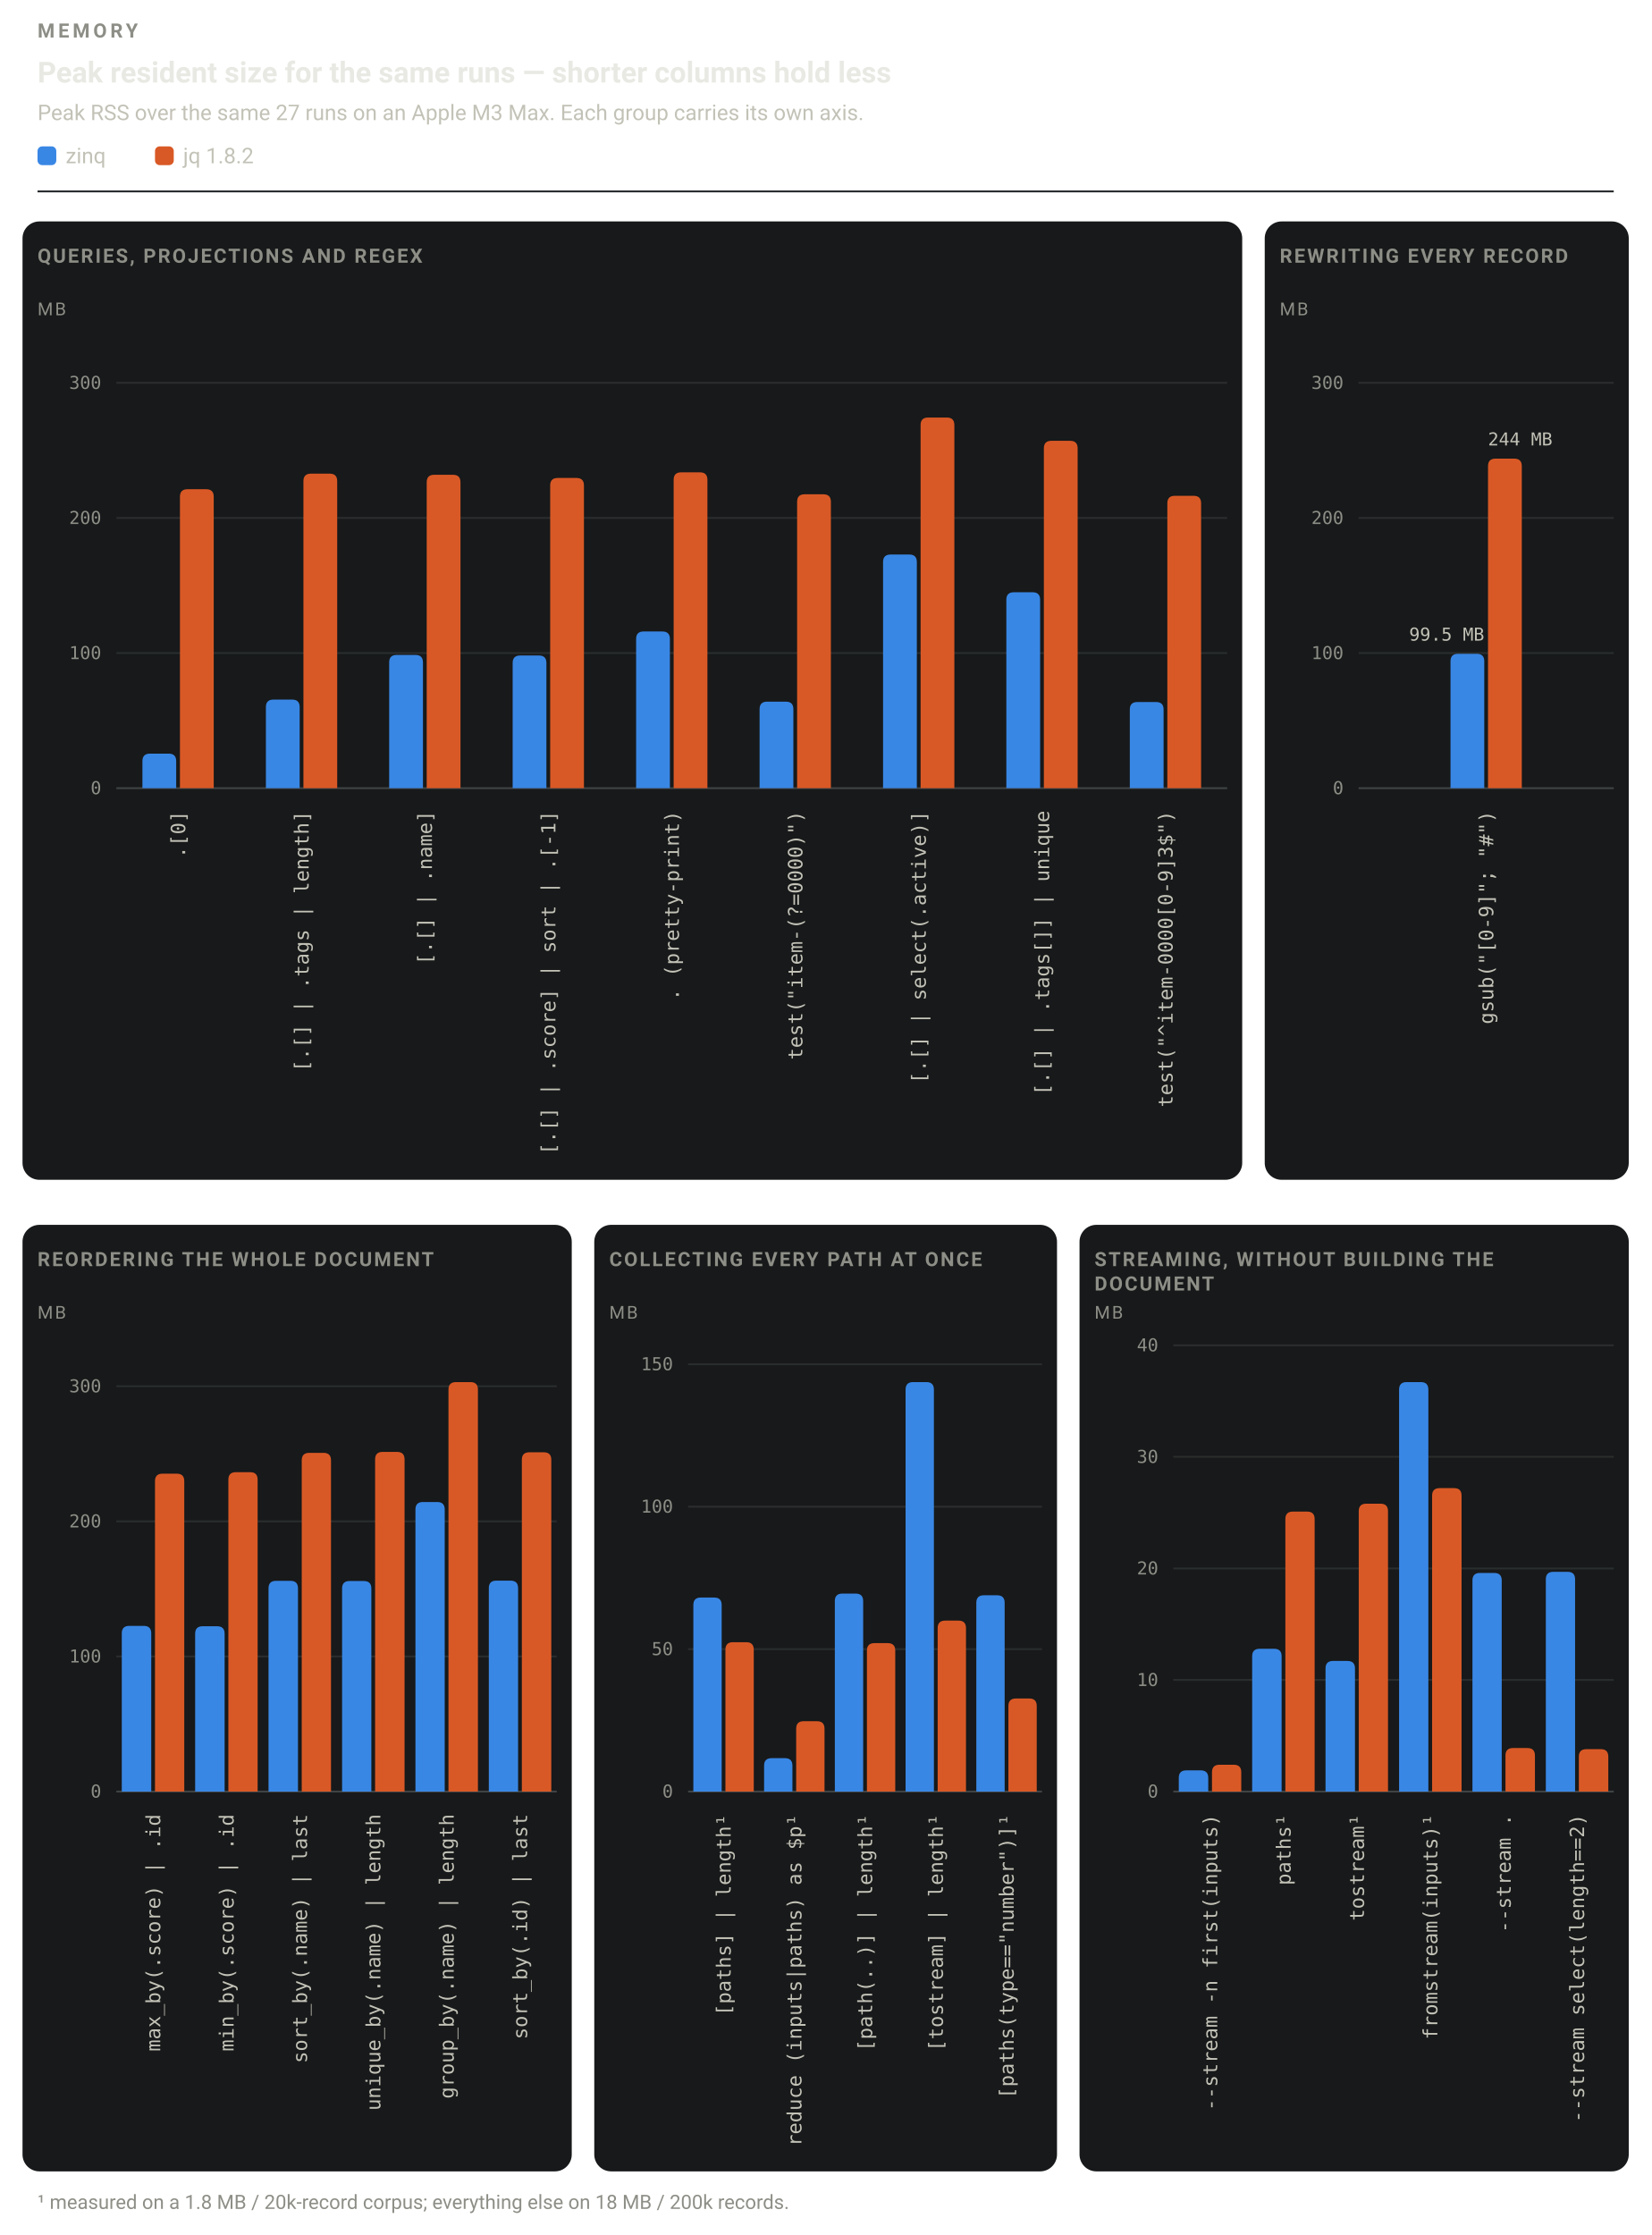
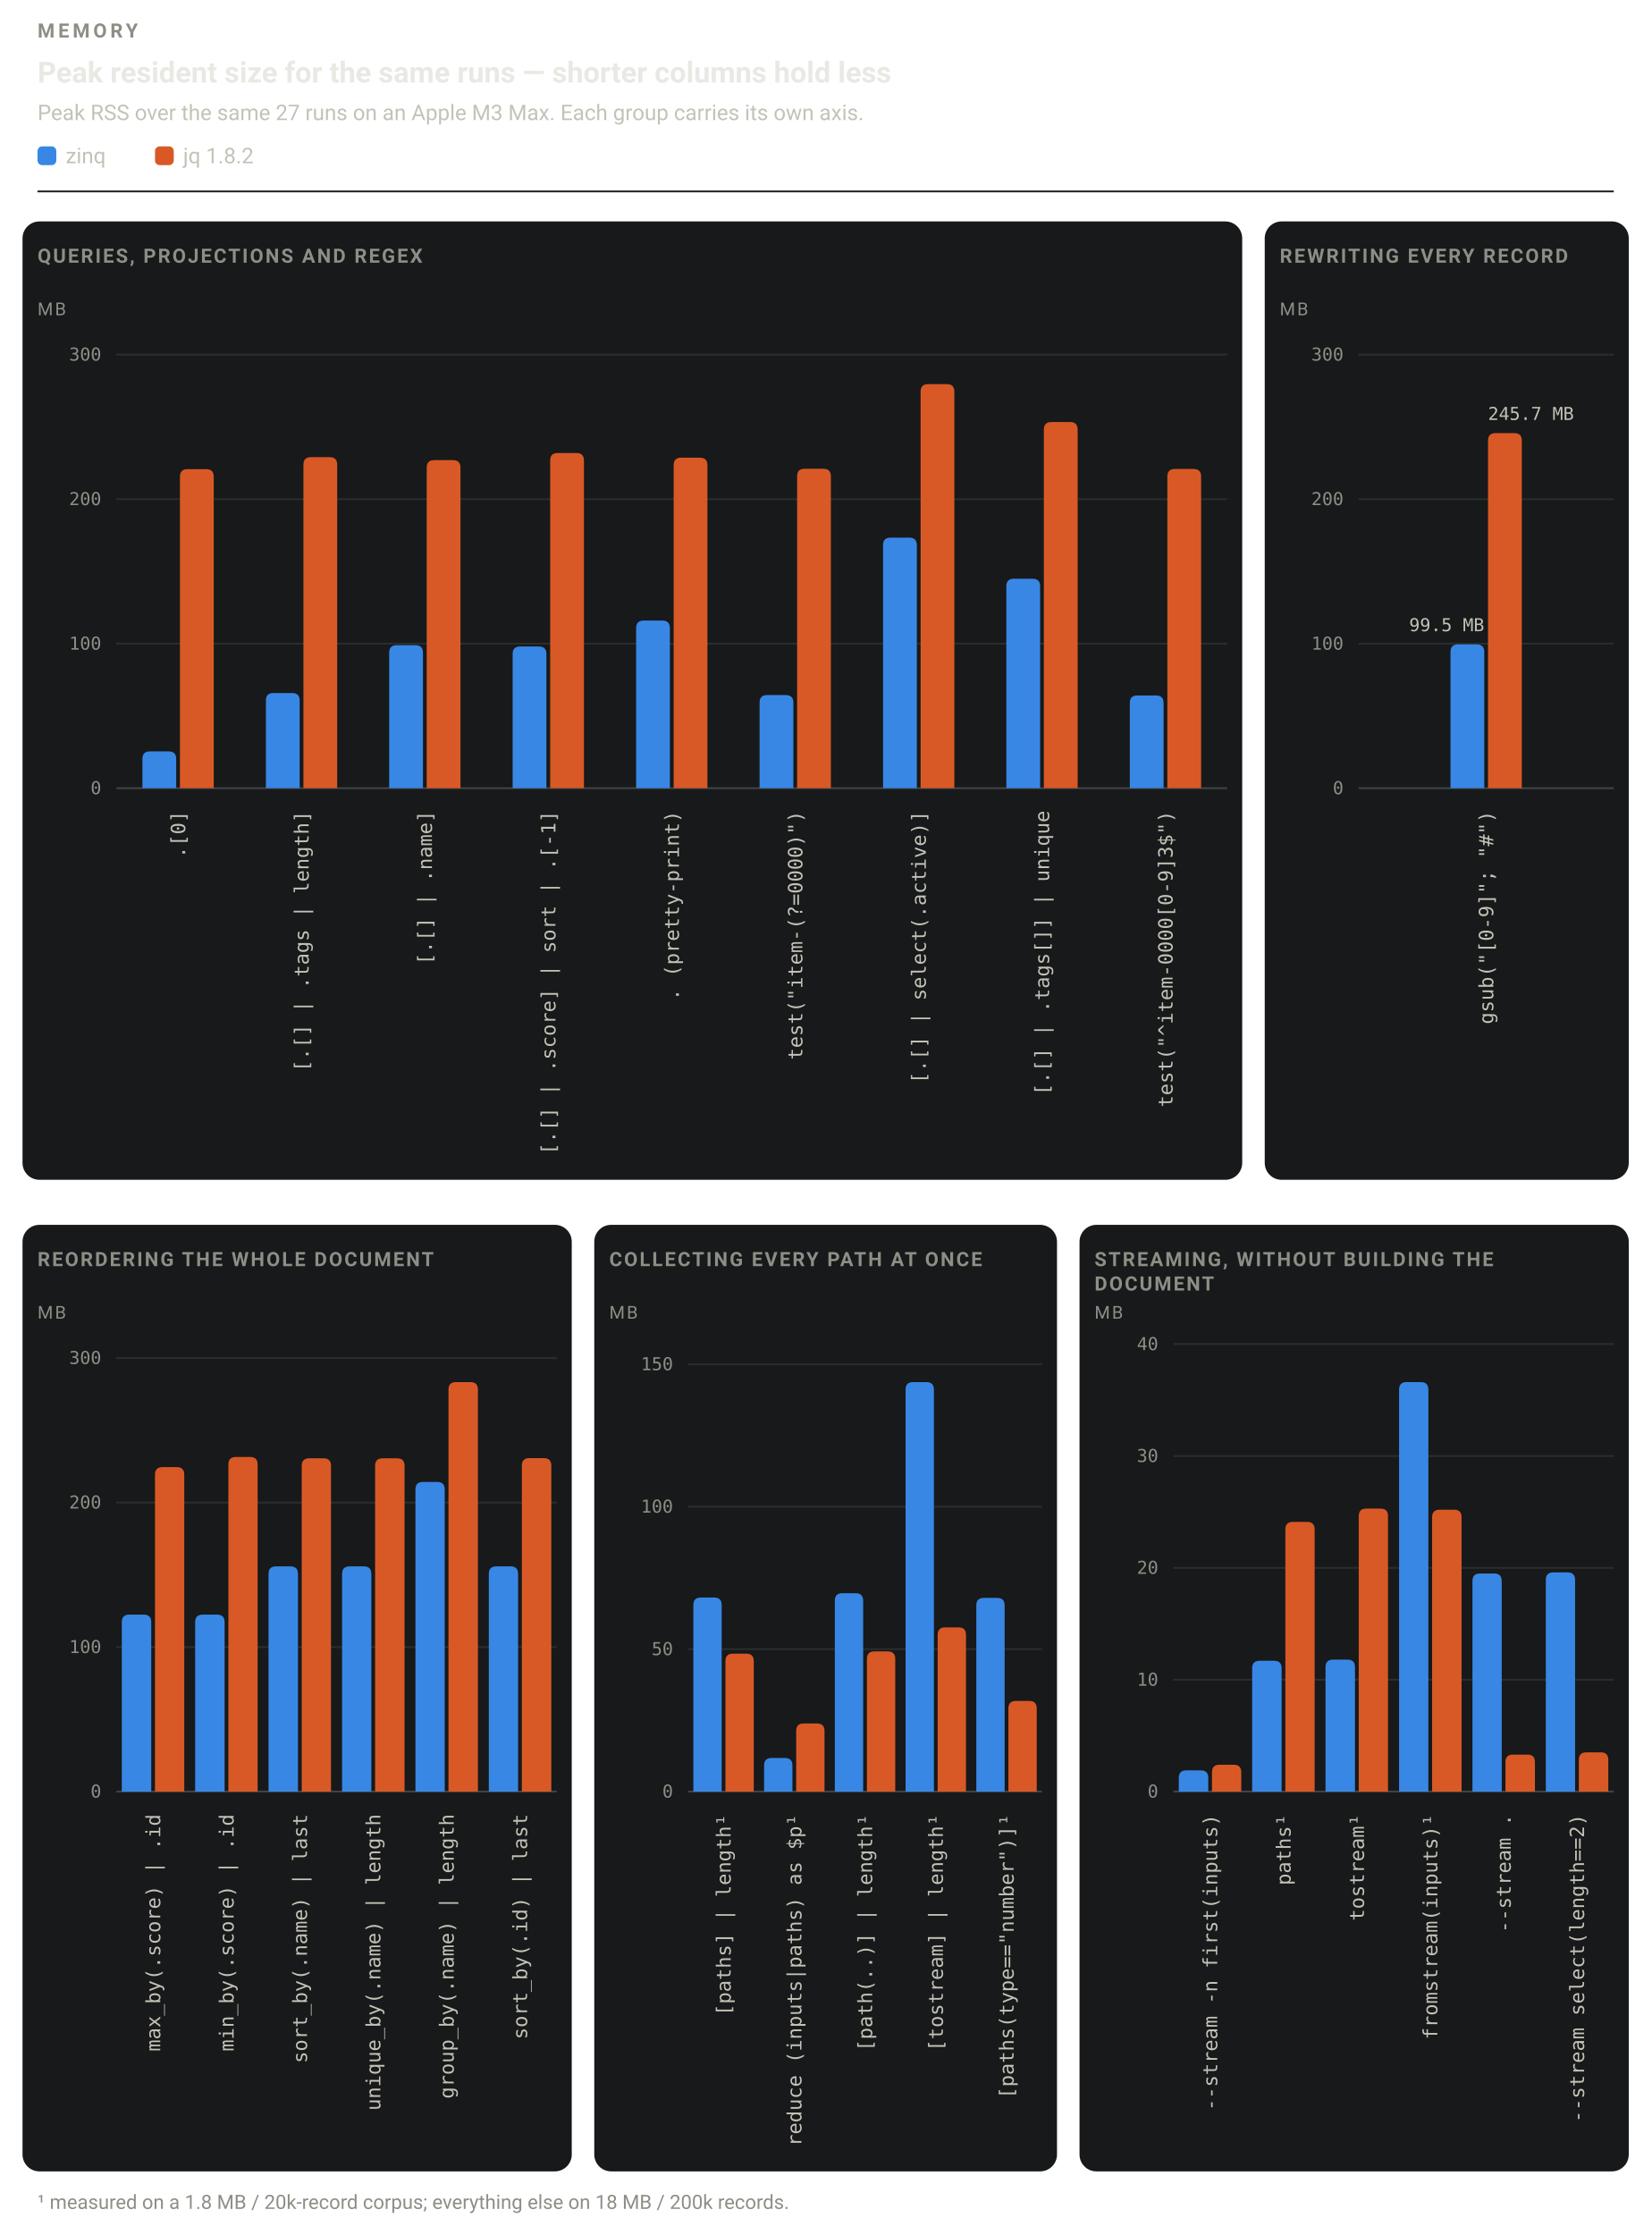
<svg xmlns="http://www.w3.org/2000/svg" width="880" height="1191" viewBox="0 0 880 1191" role="img" aria-label="Peak resident memory for the same 27 runs, zinq against jq 1.8.2. zinq is ahead on 20 of 27 for memory held.">
  <text x="20" y="20" font-family="ui-sans-serif, system-ui, -apple-system, Segoe UI, Roboto, sans-serif" font-size="10.5" font-weight="600" letter-spacing="1.8" fill="#8d8e86">MEMORY</text>
  <text x="20" y="44" font-family="ui-sans-serif, system-ui, -apple-system, Segoe UI, Roboto, sans-serif" font-size="15.5" font-weight="600" fill="#e9e9e4">Peak resident size for the same runs — shorter columns hold less</text>
  <text x="20" y="64" font-family="ui-sans-serif, system-ui, -apple-system, Segoe UI, Roboto, sans-serif" font-size="11.5" fill="#c3c2b7">Peak RSS over the same 27 runs on an Apple M3 Max. Each group carries its own axis.</text>
  <rect x="20" y="78" width="10" height="10" rx="2.5" fill="#3987e5" />
  <text x="35" y="87" font-family="ui-sans-serif, system-ui, -apple-system, Segoe UI, Roboto, sans-serif" font-size="11.5" fill="#c3c2b7">zinq</text>
  <rect x="82.6" y="78" width="10" height="10" rx="2.5" fill="#d95926" />
  <text x="97.6" y="87" font-family="ui-sans-serif, system-ui, -apple-system, Segoe UI, Roboto, sans-serif" font-size="11.5" fill="#c3c2b7">jq 1.8.2</text>
  <line x1="20" y1="102" x2="860" y2="102" stroke="#26292a" stroke-width="1" />
  <rect x="12.0" y="118" width="650.0" height="510.7" rx="9" fill="#17191a" />
  <text x="20" y="140" font-family="ui-sans-serif, system-ui, -apple-system, Segoe UI, Roboto, sans-serif" font-size="10.5" font-weight="600" letter-spacing="1" fill="#8d8e86">QUERIES, PROJECTIONS AND REGEX</text>
  <text x="20" y="168" font-family="ui-sans-serif, system-ui, -apple-system, Segoe UI, Roboto, sans-serif" font-size="9.5" letter-spacing="1" fill="#8d8e86">MB</text>
  <text x="54" y="423.2" font-family="ui-monospace, SFMono-Regular, Menlo, Consolas, monospace" font-size="9.5" text-anchor="end" fill="#8d8e86">0</text>
-   <line x1="62.0" y1="348.0" x2="654.0" y2="348.0" stroke="#2a2d2d" stroke-width="1" />
-   <text x="54" y="351.217" font-family="ui-monospace, SFMono-Regular, Menlo, Consolas, monospace" font-size="9.5" text-anchor="end" fill="#8d8e86">100</text>
-   <line x1="62.0" y1="276.0" x2="654.0" y2="276.0" stroke="#2a2d2d" stroke-width="1" />
-   <text x="54" y="279.233" font-family="ui-monospace, SFMono-Regular, Menlo, Consolas, monospace" font-size="9.5" text-anchor="end" fill="#8d8e86">200</text>
-   <line x1="62.0" y1="204.0" x2="654.0" y2="204.0" stroke="#2a2d2d" stroke-width="1" />
-   <text x="54" y="207.25" font-family="ui-monospace, SFMono-Regular, Menlo, Consolas, monospace" font-size="9.5" text-anchor="end" fill="#8d8e86">300</text>
+   <line x1="62.0" y1="343.0" x2="654.0" y2="343.0" stroke="#2a2d2d" stroke-width="1" />
+   <text x="54" y="346.186" font-family="ui-monospace, SFMono-Regular, Menlo, Consolas, monospace" font-size="9.5" text-anchor="end" fill="#8d8e86">100</text>
+   <line x1="62.0" y1="266.0" x2="654.0" y2="266.0" stroke="#2a2d2d" stroke-width="1" />
+   <text x="54" y="269.171" font-family="ui-monospace, SFMono-Regular, Menlo, Consolas, monospace" font-size="9.5" text-anchor="end" fill="#8d8e86">200</text>
+   <line x1="62.0" y1="189.0" x2="654.0" y2="189.0" stroke="#2a2d2d" stroke-width="1" />
+   <text x="54" y="192.157" font-family="ui-monospace, SFMono-Regular, Menlo, Consolas, monospace" font-size="9.5" text-anchor="end" fill="#8d8e86">300</text>
  <line x1="62.0" y1="420.0" x2="654.0" y2="420.0" stroke="#3f4344" stroke-width="1" />
-   <path d="M75.9 420.0L75.9 405.6Q75.9 401.6 79.9 401.6L89.9 401.6Q93.9 401.6 93.9 405.6L93.9 420.0Z" fill="#3987e5" />
-   <path d="M95.9 420.0L95.9 264.7Q95.9 260.7 99.9 260.7L109.9 260.7Q113.9 260.7 113.9 264.7L113.9 420.0Z" fill="#d95926" />
-   <path d="M141.7 420.0L141.7 376.8Q141.7 372.8 145.7 372.8L155.7 372.8Q159.7 372.8 159.7 376.8L159.7 420.0Z" fill="#3987e5" />
-   <path d="M161.7 420.0L161.7 256.4Q161.7 252.4 165.7 252.4L175.7 252.4Q179.7 252.4 179.7 256.4L179.7 420.0Z" fill="#d95926" />
-   <path d="M207.4 420.0L207.4 353.0Q207.4 349.0 211.4 349.0L221.4 349.0Q225.4 349.0 225.4 353.0L225.4 420.0Z" fill="#3987e5" />
-   <path d="M227.4 420.0L227.4 257.0Q227.4 253.0 231.4 253.0L241.4 253.0Q245.4 253.0 245.4 257.0L245.4 420.0Z" fill="#d95926" />
-   <path d="M273.2 420.0L273.2 353.3Q273.2 349.3 277.2 349.3L287.2 349.3Q291.2 349.3 291.2 353.3L291.2 420.0Z" fill="#3987e5" />
-   <path d="M293.2 420.0L293.2 258.7Q293.2 254.7 297.2 254.7L307.2 254.7Q311.2 254.7 311.2 258.7L311.2 420.0Z" fill="#d95926" />
-   <path d="M339.0 420.0L339.0 340.5Q339.0 336.5 343.0 336.5L353.0 336.5Q357.0 336.5 357.0 340.5L357.0 420.0Z" fill="#3987e5" />
-   <path d="M359.0 420.0L359.0 255.7Q359.0 251.7 363.0 251.7L373.0 251.7Q377.0 251.7 377.0 255.7L377.0 420.0Z" fill="#d95926" />
-   <path d="M404.8 420.0L404.8 377.9Q404.8 373.9 408.8 373.9L418.8 373.9Q422.8 373.9 422.8 377.9L422.8 420.0Z" fill="#3987e5" />
-   <path d="M424.8 420.0L424.8 267.4Q424.8 263.4 428.8 263.4L438.8 263.4Q442.8 263.4 442.8 267.4L442.8 420.0Z" fill="#d95926" />
-   <path d="M470.6 420.0L470.6 299.5Q470.6 295.5 474.6 295.5L484.6 295.5Q488.6 295.5 488.6 299.5L488.6 420.0Z" fill="#3987e5" />
-   <path d="M490.6 420.0L490.6 226.5Q490.6 222.5 494.6 222.5L504.6 222.5Q508.6 222.5 508.6 226.5L508.6 420.0Z" fill="#d95926" />
-   <path d="M536.3 420.0L536.3 319.6Q536.3 315.6 540.3 315.6L550.3 315.6Q554.3 315.6 554.3 319.6L554.3 420.0Z" fill="#3987e5" />
-   <path d="M556.3 420.0L556.3 238.9Q556.3 234.9 560.3 234.9L570.3 234.9Q574.3 234.9 574.3 238.9L574.3 420.0Z" fill="#d95926" />
-   <path d="M602.1 420.0L602.1 378.1Q602.1 374.1 606.1 374.1L616.1 374.1Q620.1 374.1 620.1 378.1L620.1 420.0Z" fill="#3987e5" />
-   <path d="M622.1 420.0L622.1 268.2Q622.1 264.2 626.1 264.2L636.1 264.2Q640.1 264.2 640.1 268.2L640.1 420.0Z" fill="#d95926" />
+   <path d="M75.9 420.0L75.9 404.4Q75.9 400.4 79.9 400.4L89.9 400.4Q93.9 400.4 93.9 404.4L93.9 420.0Z" fill="#3987e5" />
+   <path d="M95.9 420.0L95.9 254.0Q95.9 250.0 99.9 250.0L109.9 250.0Q113.9 250.0 113.9 254.0L113.9 420.0Z" fill="#d95926" />
+   <path d="M141.7 420.0L141.7 373.3Q141.7 369.3 145.7 369.3L155.7 369.3Q159.7 369.3 159.7 373.3L159.7 420.0Z" fill="#3987e5" />
+   <path d="M161.7 420.0L161.7 247.6Q161.7 243.6 165.7 243.6L175.7 243.6Q179.7 243.6 179.7 247.6L179.7 420.0Z" fill="#d95926" />
+   <path d="M207.4 420.0L207.4 347.8Q207.4 343.8 211.4 343.8L221.4 343.8Q225.4 343.8 225.4 347.8L225.4 420.0Z" fill="#3987e5" />
+   <path d="M227.4 420.0L227.4 249.2Q227.4 245.2 231.4 245.2L241.4 245.2Q245.4 245.2 245.4 249.2L245.4 420.0Z" fill="#d95926" />
+   <path d="M273.2 420.0L273.2 348.5Q273.2 344.5 277.2 344.5L287.2 344.5Q291.2 344.5 291.2 348.5L291.2 420.0Z" fill="#3987e5" />
+   <path d="M293.2 420.0L293.2 245.4Q293.2 241.4 297.2 241.4L307.2 241.4Q311.2 241.4 311.2 245.4L311.2 420.0Z" fill="#d95926" />
+   <path d="M339.0 420.0L339.0 334.7Q339.0 330.7 343.0 330.7L353.0 330.7Q357.0 330.7 357.0 334.7L357.0 420.0Z" fill="#3987e5" />
+   <path d="M359.0 420.0L359.0 247.9Q359.0 243.9 363.0 243.9L373.0 243.9Q377.0 243.9 377.0 247.9L377.0 420.0Z" fill="#d95926" />
+   <path d="M404.8 420.0L404.8 374.4Q404.8 370.4 408.8 370.4L418.8 370.4Q422.8 370.4 422.8 374.4L422.8 420.0Z" fill="#3987e5" />
+   <path d="M424.8 420.0L424.8 253.8Q424.8 249.8 428.8 249.8L438.8 249.8Q442.8 249.8 442.8 253.8L442.8 420.0Z" fill="#d95926" />
+   <path d="M470.6 420.0L470.6 290.5Q470.6 286.5 474.6 286.5L484.6 286.5Q488.6 286.5 488.6 290.5L488.6 420.0Z" fill="#3987e5" />
+   <path d="M490.6 420.0L490.6 208.7Q490.6 204.7 494.6 204.7L504.6 204.7Q508.6 204.7 508.6 208.7L508.6 420.0Z" fill="#d95926" />
+   <path d="M536.3 420.0L536.3 312.4Q536.3 308.4 540.3 308.4L550.3 308.4Q554.3 308.4 554.3 312.4L554.3 420.0Z" fill="#3987e5" />
+   <path d="M556.3 420.0L556.3 228.9Q556.3 224.9 560.3 224.9L570.3 224.9Q574.3 224.9 574.3 228.9L574.3 420.0Z" fill="#d95926" />
+   <path d="M602.1 420.0L602.1 374.6Q602.1 370.6 606.1 370.6L616.1 370.6Q620.1 370.6 620.1 374.6L620.1 420.0Z" fill="#3987e5" />
+   <path d="M622.1 420.0L622.1 253.9Q622.1 249.9 626.1 249.9L636.1 249.9Q640.1 249.9 640.1 253.9L640.1 420.0Z" fill="#d95926" />
  <text x="98.689" y="432" font-family="ui-monospace, SFMono-Regular, Menlo, Consolas, monospace" font-size="10.5" text-anchor="end" transform="rotate(-90 98.7 432.0)" fill="#c3c2b7">.[0]</text>
  <text x="164.467" y="432" font-family="ui-monospace, SFMono-Regular, Menlo, Consolas, monospace" font-size="10.5" text-anchor="end" transform="rotate(-90 164.5 432.0)" fill="#c3c2b7">[.[] | .tags | length]</text>
  <text x="230.244" y="432" font-family="ui-monospace, SFMono-Regular, Menlo, Consolas, monospace" font-size="10.5" text-anchor="end" transform="rotate(-90 230.2 432.0)" fill="#c3c2b7">[.[] | .name]</text>
  <text x="296.022" y="432" font-family="ui-monospace, SFMono-Regular, Menlo, Consolas, monospace" font-size="10.5" text-anchor="end" transform="rotate(-90 296.0 432.0)" fill="#c3c2b7">[.[] | .score] | sort | .[-1]</text>
  <text x="361.8" y="432" font-family="ui-monospace, SFMono-Regular, Menlo, Consolas, monospace" font-size="10.5" text-anchor="end" transform="rotate(-90 361.8 432.0)" fill="#c3c2b7">. (pretty-print)</text>
  <text x="427.578" y="432" font-family="ui-monospace, SFMono-Regular, Menlo, Consolas, monospace" font-size="10.5" text-anchor="end" transform="rotate(-90 427.6 432.0)" fill="#c3c2b7">test("item-(?=0000)")</text>
  <text x="493.356" y="432" font-family="ui-monospace, SFMono-Regular, Menlo, Consolas, monospace" font-size="10.5" text-anchor="end" transform="rotate(-90 493.4 432.0)" fill="#c3c2b7">[.[] | select(.active)]</text>
  <text x="559.133" y="432" font-family="ui-monospace, SFMono-Regular, Menlo, Consolas, monospace" font-size="10.5" text-anchor="end" transform="rotate(-90 559.1 432.0)" fill="#c3c2b7">[.[] | .tags[]] | unique</text>
  <text x="624.911" y="432" font-family="ui-monospace, SFMono-Regular, Menlo, Consolas, monospace" font-size="10.5" text-anchor="end" transform="rotate(-90 624.9 432.0)" fill="#c3c2b7">test("^item-0000[0-9]3$")</text>
  <rect x="674.0" y="118" width="194.0" height="510.7" rx="9" fill="#17191a" />
  <text x="682" y="140" font-family="ui-sans-serif, system-ui, -apple-system, Segoe UI, Roboto, sans-serif" font-size="10.5" font-weight="600" letter-spacing="1" fill="#8d8e86">REWRITING EVERY RECORD</text>
  <text x="682" y="168" font-family="ui-sans-serif, system-ui, -apple-system, Segoe UI, Roboto, sans-serif" font-size="9.5" letter-spacing="1" fill="#8d8e86">MB</text>
  <text x="716" y="423.2" font-family="ui-monospace, SFMono-Regular, Menlo, Consolas, monospace" font-size="9.5" text-anchor="end" fill="#8d8e86">0</text>
-   <line x1="724.0" y1="348.0" x2="860.0" y2="348.0" stroke="#2a2d2d" stroke-width="1" />
-   <text x="716" y="351.217" font-family="ui-monospace, SFMono-Regular, Menlo, Consolas, monospace" font-size="9.5" text-anchor="end" fill="#8d8e86">100</text>
-   <line x1="724.0" y1="276.0" x2="860.0" y2="276.0" stroke="#2a2d2d" stroke-width="1" />
-   <text x="716" y="279.233" font-family="ui-monospace, SFMono-Regular, Menlo, Consolas, monospace" font-size="9.5" text-anchor="end" fill="#8d8e86">200</text>
-   <line x1="724.0" y1="204.0" x2="860.0" y2="204.0" stroke="#2a2d2d" stroke-width="1" />
-   <text x="716" y="207.25" font-family="ui-monospace, SFMono-Regular, Menlo, Consolas, monospace" font-size="9.5" text-anchor="end" fill="#8d8e86">300</text>
+   <line x1="724.0" y1="343.0" x2="860.0" y2="343.0" stroke="#2a2d2d" stroke-width="1" />
+   <text x="716" y="346.186" font-family="ui-monospace, SFMono-Regular, Menlo, Consolas, monospace" font-size="9.5" text-anchor="end" fill="#8d8e86">100</text>
+   <line x1="724.0" y1="266.0" x2="860.0" y2="266.0" stroke="#2a2d2d" stroke-width="1" />
+   <text x="716" y="269.171" font-family="ui-monospace, SFMono-Regular, Menlo, Consolas, monospace" font-size="9.5" text-anchor="end" fill="#8d8e86">200</text>
+   <line x1="724.0" y1="189.0" x2="860.0" y2="189.0" stroke="#2a2d2d" stroke-width="1" />
+   <text x="716" y="192.157" font-family="ui-monospace, SFMono-Regular, Menlo, Consolas, monospace" font-size="9.5" text-anchor="end" fill="#8d8e86">300</text>
  <line x1="724.0" y1="420.0" x2="860.0" y2="420.0" stroke="#3f4344" stroke-width="1" />
-   <path d="M773.0 420.0L773.0 352.4Q773.0 348.4 777.0 348.4L787.0 348.4Q791.0 348.4 791.0 352.4L791.0 420.0Z" fill="#3987e5" />
-   <path d="M793.0 420.0L793.0 248.4Q793.0 244.4 797.0 244.4L807.0 244.4Q811.0 244.4 811.0 248.4L811.0 420.0Z" fill="#d95926" />
-   <text x="791" y="341.376" font-family="ui-monospace, SFMono-Regular, Menlo, Consolas, monospace" font-size="9.5" text-anchor="end" fill="#c3c2b7">99.5 MB</text>
-   <text x="793" y="237.36" font-family="ui-monospace, SFMono-Regular, Menlo, Consolas, monospace" font-size="9.5" text-anchor="start" fill="#c3c2b7">244 MB</text>
+   <path d="M773.0 420.0L773.0 347.4Q773.0 343.4 777.0 343.4L787.0 343.4Q791.0 343.4 791.0 347.4L791.0 420.0Z" fill="#3987e5" />
+   <path d="M793.0 420.0L793.0 234.8Q793.0 230.8 797.0 230.8L807.0 230.8Q811.0 230.8 811.0 234.8L811.0 420.0Z" fill="#d95926" />
+   <text x="791" y="336.371" font-family="ui-monospace, SFMono-Regular, Menlo, Consolas, monospace" font-size="9.5" text-anchor="end" fill="#c3c2b7">99.5 MB</text>
+   <text x="793" y="223.776" font-family="ui-monospace, SFMono-Regular, Menlo, Consolas, monospace" font-size="9.5" text-anchor="start" fill="#c3c2b7">245.7 MB</text>
  <text x="795.8" y="432" font-family="ui-monospace, SFMono-Regular, Menlo, Consolas, monospace" font-size="10.5" text-anchor="end" transform="rotate(-90 795.8 432.0)" fill="#c3c2b7">gsub("[0-9]"; "#")</text>
  <rect x="12.0" y="652.7" width="292.7" height="504.4" rx="9" fill="#17191a" />
  <text x="20" y="674.7" font-family="ui-sans-serif, system-ui, -apple-system, Segoe UI, Roboto, sans-serif" font-size="10.5" font-weight="600" letter-spacing="1" fill="#8d8e86">REORDERING THE WHOLE DOCUMENT</text>
  <text x="20" y="702.7" font-family="ui-sans-serif, system-ui, -apple-system, Segoe UI, Roboto, sans-serif" font-size="9.5" letter-spacing="1" fill="#8d8e86">MB</text>
  <text x="54" y="957.9" font-family="ui-monospace, SFMono-Regular, Menlo, Consolas, monospace" font-size="9.5" text-anchor="end" fill="#8d8e86">0</text>
-   <line x1="62.0" y1="882.7" x2="296.7" y2="882.7" stroke="#2a2d2d" stroke-width="1" />
-   <text x="54" y="885.917" font-family="ui-monospace, SFMono-Regular, Menlo, Consolas, monospace" font-size="9.5" text-anchor="end" fill="#8d8e86">100</text>
-   <line x1="62.0" y1="810.7" x2="296.7" y2="810.7" stroke="#2a2d2d" stroke-width="1" />
-   <text x="54" y="813.933" font-family="ui-monospace, SFMono-Regular, Menlo, Consolas, monospace" font-size="9.5" text-anchor="end" fill="#8d8e86">200</text>
-   <line x1="62.0" y1="738.7" x2="296.7" y2="738.7" stroke="#2a2d2d" stroke-width="1" />
-   <text x="54" y="741.95" font-family="ui-monospace, SFMono-Regular, Menlo, Consolas, monospace" font-size="9.5" text-anchor="end" fill="#8d8e86">300</text>
+   <line x1="62.0" y1="877.7" x2="296.7" y2="877.7" stroke="#2a2d2d" stroke-width="1" />
+   <text x="54" y="880.886" font-family="ui-monospace, SFMono-Regular, Menlo, Consolas, monospace" font-size="9.5" text-anchor="end" fill="#8d8e86">100</text>
+   <line x1="62.0" y1="800.7" x2="296.7" y2="800.7" stroke="#2a2d2d" stroke-width="1" />
+   <text x="54" y="803.871" font-family="ui-monospace, SFMono-Regular, Menlo, Consolas, monospace" font-size="9.5" text-anchor="end" fill="#8d8e86">200</text>
+   <line x1="62.0" y1="723.7" x2="296.7" y2="723.7" stroke="#2a2d2d" stroke-width="1" />
+   <text x="54" y="726.857" font-family="ui-monospace, SFMono-Regular, Menlo, Consolas, monospace" font-size="9.5" text-anchor="end" fill="#8d8e86">300</text>
  <line x1="62.0" y1="954.7" x2="296.7" y2="954.7" stroke="#3f4344" stroke-width="1" />
-   <path d="M64.9 954.7L64.9 870.4Q64.9 866.4 68.9 866.4L76.6 866.4Q80.6 866.4 80.6 870.4L80.6 954.7Z" fill="#3987e5" />
-   <path d="M82.6 954.7L82.6 789.3Q82.6 785.3 86.6 785.3L94.2 785.3Q98.2 785.3 98.2 789.3L98.2 954.7Z" fill="#d95926" />
-   <path d="M104.0 954.7L104.0 870.6Q104.0 866.6 108.0 866.6L115.7 866.6Q119.7 866.6 119.7 870.6L119.7 954.7Z" fill="#3987e5" />
-   <path d="M121.7 954.7L121.7 788.5Q121.7 784.5 125.7 784.5L133.3 784.5Q137.3 784.5 137.3 788.5L137.3 954.7Z" fill="#d95926" />
-   <path d="M143.1 954.7L143.1 846.4Q143.1 842.4 147.1 842.4L154.8 842.4Q158.8 842.4 158.8 846.4L158.8 954.7Z" fill="#3987e5" />
-   <path d="M160.8 954.7L160.8 778.2Q160.8 774.2 164.8 774.2L172.4 774.2Q176.4 774.2 176.4 778.2L176.4 954.7Z" fill="#d95926" />
-   <path d="M182.3 954.7L182.3 846.5Q182.3 842.5 186.3 842.5L193.9 842.5Q197.9 842.5 197.9 846.5L197.9 954.7Z" fill="#3987e5" />
-   <path d="M199.9 954.7L199.9 777.7Q199.9 773.7 203.9 773.7L211.6 773.7Q215.6 773.7 215.6 777.7L215.6 954.7Z" fill="#d95926" />
-   <path d="M221.4 954.7L221.4 804.4Q221.4 800.4 225.4 800.4L233.0 800.4Q237.0 800.4 237.0 804.4L237.0 954.7Z" fill="#3987e5" />
+   <path d="M64.9 954.7L64.9 864.4Q64.9 860.4 68.9 860.4L76.6 860.4Q80.6 860.4 80.6 864.4L80.6 954.7Z" fill="#3987e5" />
+   <path d="M82.6 954.7L82.6 785.8Q82.6 781.8 86.6 781.8L94.2 781.8Q98.2 781.8 98.2 785.8L98.2 954.7Z" fill="#d95926" />
+   <path d="M104.0 954.7L104.0 864.4Q104.0 860.4 108.0 860.4L115.7 860.4Q119.7 860.4 119.7 864.4L119.7 954.7Z" fill="#3987e5" />
+   <path d="M121.7 954.7L121.7 780.4Q121.7 776.4 125.7 776.4L133.3 776.4Q137.3 776.4 137.3 780.4L137.3 954.7Z" fill="#d95926" />
+   <path d="M143.1 954.7L143.1 838.7Q143.1 834.7 147.1 834.7L154.8 834.7Q158.8 834.7 158.8 838.7L158.8 954.7Z" fill="#3987e5" />
+   <path d="M160.8 954.7L160.8 781.1Q160.8 777.1 164.8 777.1L172.4 777.1Q176.4 777.1 176.4 781.1L176.4 954.7Z" fill="#d95926" />
+   <path d="M182.3 954.7L182.3 838.7Q182.3 834.7 186.3 834.7L193.9 834.7Q197.9 834.7 197.9 838.7L197.9 954.7Z" fill="#3987e5" />
+   <path d="M199.9 954.7L199.9 781.1Q199.9 777.1 203.9 777.1L211.6 777.1Q215.6 777.1 215.6 781.1L215.6 954.7Z" fill="#d95926" />
+   <path d="M221.4 954.7L221.4 793.7Q221.4 789.7 225.4 789.7L233.0 789.7Q237.0 789.7 237.0 793.7L237.0 954.7Z" fill="#3987e5" />
  <path d="M239.0 954.7L239.0 740.5Q239.0 736.5 243.0 736.5L250.7 736.5Q254.7 736.5 254.7 740.5L254.7 954.7Z" fill="#d95926" />
-   <path d="M260.5 954.7L260.5 846.3Q260.5 842.3 264.5 842.3L272.1 842.3Q276.1 842.3 276.1 846.3L276.1 954.7Z" fill="#3987e5" />
-   <path d="M278.1 954.7L278.1 777.9Q278.1 773.9 282.1 773.9L289.8 773.9Q293.8 773.9 293.8 777.9L293.8 954.7Z" fill="#d95926" />
+   <path d="M260.5 954.7L260.5 838.7Q260.5 834.7 264.5 834.7L272.1 834.7Q276.1 834.7 276.1 838.7L276.1 954.7Z" fill="#3987e5" />
+   <path d="M278.1 954.7L278.1 781.0Q278.1 777.0 282.1 777.0L289.8 777.0Q293.8 777.0 293.8 781.0L293.8 954.7Z" fill="#d95926" />
  <text x="85.359" y="966.7" font-family="ui-monospace, SFMono-Regular, Menlo, Consolas, monospace" font-size="10.5" text-anchor="end" transform="rotate(-90 85.4 966.7)" fill="#c3c2b7">max_by(.score) | .id</text>
  <text x="124.476" y="966.7" font-family="ui-monospace, SFMono-Regular, Menlo, Consolas, monospace" font-size="10.5" text-anchor="end" transform="rotate(-90 124.5 966.7)" fill="#c3c2b7">min_by(.score) | .id</text>
  <text x="163.594" y="966.7" font-family="ui-monospace, SFMono-Regular, Menlo, Consolas, monospace" font-size="10.5" text-anchor="end" transform="rotate(-90 163.6 966.7)" fill="#c3c2b7">sort_by(.name) | last</text>
  <text x="202.712" y="966.7" font-family="ui-monospace, SFMono-Regular, Menlo, Consolas, monospace" font-size="10.5" text-anchor="end" transform="rotate(-90 202.7 966.7)" fill="#c3c2b7">unique_by(.name) | length</text>
  <text x="241.829" y="966.7" font-family="ui-monospace, SFMono-Regular, Menlo, Consolas, monospace" font-size="10.5" text-anchor="end" transform="rotate(-90 241.8 966.7)" fill="#c3c2b7">group_by(.name) | length</text>
  <text x="280.947" y="966.7" font-family="ui-monospace, SFMono-Regular, Menlo, Consolas, monospace" font-size="10.5" text-anchor="end" transform="rotate(-90 280.9 966.7)" fill="#c3c2b7">sort_by(.id) | last</text>
  <rect x="316.7" y="652.7" width="246.6" height="504.4" rx="9" fill="#17191a" />
  <text x="324.706" y="674.7" font-family="ui-sans-serif, system-ui, -apple-system, Segoe UI, Roboto, sans-serif" font-size="10.5" font-weight="600" letter-spacing="1" fill="#8d8e86">COLLECTING EVERY PATH AT ONCE</text>
  <text x="324.706" y="702.7" font-family="ui-sans-serif, system-ui, -apple-system, Segoe UI, Roboto, sans-serif" font-size="9.5" letter-spacing="1" fill="#8d8e86">MB</text>
  <text x="358.706" y="957.9" font-family="ui-monospace, SFMono-Regular, Menlo, Consolas, monospace" font-size="9.5" text-anchor="end" fill="#8d8e86">0</text>
  <line x1="366.7" y1="878.8" x2="555.3" y2="878.8" stroke="#2a2d2d" stroke-width="1" />
  <text x="358.706" y="881.984" font-family="ui-monospace, SFMono-Regular, Menlo, Consolas, monospace" font-size="9.5" text-anchor="end" fill="#8d8e86">50</text>
  <line x1="366.7" y1="802.9" x2="555.3" y2="802.9" stroke="#2a2d2d" stroke-width="1" />
  <text x="358.706" y="806.069" font-family="ui-monospace, SFMono-Regular, Menlo, Consolas, monospace" font-size="9.5" text-anchor="end" fill="#8d8e86">100</text>
  <line x1="366.7" y1="727.0" x2="555.3" y2="727.0" stroke="#2a2d2d" stroke-width="1" />
  <text x="358.706" y="730.153" font-family="ui-monospace, SFMono-Regular, Menlo, Consolas, monospace" font-size="9.5" text-anchor="end" fill="#8d8e86">150</text>
  <line x1="366.7" y1="954.7" x2="555.3" y2="954.7" stroke="#3f4344" stroke-width="1" />
  <path d="M369.5 954.7L369.5 855.3Q369.5 851.3 373.5 851.3L380.6 851.3Q384.6 851.3 384.6 855.3L384.6 954.7Z" fill="#3987e5" />
-   <path d="M386.6 954.7L386.6 879.1Q386.6 875.1 390.6 875.1L397.7 875.1Q401.7 875.1 401.7 879.1L401.7 954.7Z" fill="#d95926" />
-   <path d="M407.2 954.7L407.2 940.9Q407.2 936.9 411.2 936.9L418.3 936.9Q422.3 936.9 422.3 940.9L422.3 954.7Z" fill="#3987e5" />
-   <path d="M424.3 954.7L424.3 921.2Q424.3 917.2 428.3 917.2L435.4 917.2Q439.4 917.2 439.4 921.2L439.4 954.7Z" fill="#d95926" />
-   <path d="M444.9 954.7L444.9 853.2Q444.9 849.2 448.9 849.2L456.0 849.2Q460.0 849.2 460.0 853.2L460.0 954.7Z" fill="#3987e5" />
-   <path d="M462.0 954.7L462.0 879.6Q462.0 875.6 466.0 875.6L473.1 875.6Q477.1 875.6 477.1 879.6L477.1 954.7Z" fill="#d95926" />
+   <path d="M386.6 954.7L386.6 885.2Q386.6 881.2 390.6 881.2L397.7 881.2Q401.7 881.2 401.7 885.2L401.7 954.7Z" fill="#d95926" />
+   <path d="M407.2 954.7L407.2 940.8Q407.2 936.8 411.2 936.8L418.3 936.8Q422.3 936.8 422.3 940.8L422.3 954.7Z" fill="#3987e5" />
+   <path d="M424.3 954.7L424.3 922.4Q424.3 918.4 428.3 918.4L435.4 918.4Q439.4 918.4 439.4 922.4L439.4 954.7Z" fill="#d95926" />
+   <path d="M444.9 954.7L444.9 853.0Q444.9 849.0 448.9 849.0L456.0 849.0Q460.0 849.0 460.0 853.0L460.0 954.7Z" fill="#3987e5" />
+   <path d="M462.0 954.7L462.0 884.0Q462.0 880.0 466.0 880.0L473.1 880.0Q477.1 880.0 477.1 884.0L477.1 954.7Z" fill="#d95926" />
  <path d="M482.6 954.7L482.6 740.5Q482.6 736.5 486.6 736.5L493.7 736.5Q497.7 736.5 497.7 740.5L497.7 954.7Z" fill="#3987e5" />
-   <path d="M499.7 954.7L499.7 867.6Q499.7 863.6 503.7 863.6L510.8 863.6Q514.8 863.6 514.8 867.6L514.8 954.7Z" fill="#d95926" />
-   <path d="M520.3 954.7L520.3 854.1Q520.3 850.1 524.3 850.1L531.4 850.1Q535.4 850.1 535.4 854.1L535.4 954.7Z" fill="#3987e5" />
-   <path d="M537.4 954.7L537.4 909.1Q537.4 905.1 541.4 905.1L548.5 905.1Q552.5 905.1 552.5 909.1L552.5 954.7Z" fill="#d95926" />
+   <path d="M499.7 954.7L499.7 871.2Q499.7 867.2 503.7 867.2L510.8 867.2Q514.8 867.2 514.8 871.2L514.8 954.7Z" fill="#d95926" />
+   <path d="M520.3 954.7L520.3 855.5Q520.3 851.5 524.3 851.5L531.4 851.5Q535.4 851.5 535.4 855.5L535.4 954.7Z" fill="#3987e5" />
+   <path d="M537.4 954.7L537.4 910.4Q537.4 906.4 541.4 906.4L548.5 906.4Q552.5 906.4 552.5 910.4L552.5 954.7Z" fill="#d95926" />
  <text x="389.365" y="966.7" font-family="ui-monospace, SFMono-Regular, Menlo, Consolas, monospace" font-size="10.5" text-anchor="end" transform="rotate(-90 389.4 966.7)" fill="#c3c2b7">[paths] | length¹</text>
  <text x="427.082" y="966.7" font-family="ui-monospace, SFMono-Regular, Menlo, Consolas, monospace" font-size="10.5" text-anchor="end" transform="rotate(-90 427.1 966.7)" fill="#c3c2b7">reduce (inputs|paths) as $p¹</text>
  <text x="464.8" y="966.7" font-family="ui-monospace, SFMono-Regular, Menlo, Consolas, monospace" font-size="10.5" text-anchor="end" transform="rotate(-90 464.8 966.7)" fill="#c3c2b7">[path(..)] | length¹</text>
  <text x="502.518" y="966.7" font-family="ui-monospace, SFMono-Regular, Menlo, Consolas, monospace" font-size="10.5" text-anchor="end" transform="rotate(-90 502.5 966.7)" fill="#c3c2b7">[tostream] | length¹</text>
  <text x="540.235" y="966.7" font-family="ui-monospace, SFMono-Regular, Menlo, Consolas, monospace" font-size="10.5" text-anchor="end" transform="rotate(-90 540.2 966.7)" fill="#c3c2b7">[paths(type=="number")]¹</text>
  <rect x="575.3" y="652.7" width="292.7" height="504.4" rx="9" fill="#17191a" />
  <text x="583.294" y="674.7" font-family="ui-sans-serif, system-ui, -apple-system, Segoe UI, Roboto, sans-serif" font-size="10.5" font-weight="600" letter-spacing="1" fill="#8d8e86">STREAMING, WITHOUT BUILDING THE</text>
  <text x="583.294" y="687.7" font-family="ui-sans-serif, system-ui, -apple-system, Segoe UI, Roboto, sans-serif" font-size="10.5" font-weight="600" letter-spacing="1" fill="#8d8e86">DOCUMENT</text>
  <text x="583.294" y="702.7" font-family="ui-sans-serif, system-ui, -apple-system, Segoe UI, Roboto, sans-serif" font-size="9.5" letter-spacing="1" fill="#8d8e86">MB</text>
  <text x="617.294" y="957.9" font-family="ui-monospace, SFMono-Regular, Menlo, Consolas, monospace" font-size="9.5" text-anchor="end" fill="#8d8e86">0</text>
-   <line x1="625.3" y1="895.2" x2="860.0" y2="895.2" stroke="#2a2d2d" stroke-width="1" />
-   <text x="617.294" y="898.45" font-family="ui-monospace, SFMono-Regular, Menlo, Consolas, monospace" font-size="9.5" text-anchor="end" fill="#8d8e86">10</text>
-   <line x1="625.3" y1="835.8" x2="860.0" y2="835.8" stroke="#2a2d2d" stroke-width="1" />
-   <text x="617.294" y="839" font-family="ui-monospace, SFMono-Regular, Menlo, Consolas, monospace" font-size="9.5" text-anchor="end" fill="#8d8e86">20</text>
-   <line x1="625.3" y1="776.3" x2="860.0" y2="776.3" stroke="#2a2d2d" stroke-width="1" />
-   <text x="617.294" y="779.55" font-family="ui-monospace, SFMono-Regular, Menlo, Consolas, monospace" font-size="9.5" text-anchor="end" fill="#8d8e86">30</text>
-   <line x1="625.3" y1="716.9" x2="860.0" y2="716.9" stroke="#2a2d2d" stroke-width="1" />
-   <text x="617.294" y="720.1" font-family="ui-monospace, SFMono-Regular, Menlo, Consolas, monospace" font-size="9.5" text-anchor="end" fill="#8d8e86">40</text>
+   <line x1="625.3" y1="895.1" x2="860.0" y2="895.1" stroke="#2a2d2d" stroke-width="1" />
+   <text x="617.294" y="898.287" font-family="ui-monospace, SFMono-Regular, Menlo, Consolas, monospace" font-size="9.5" text-anchor="end" fill="#8d8e86">10</text>
+   <line x1="625.3" y1="835.5" x2="860.0" y2="835.5" stroke="#2a2d2d" stroke-width="1" />
+   <text x="617.294" y="838.675" font-family="ui-monospace, SFMono-Regular, Menlo, Consolas, monospace" font-size="9.5" text-anchor="end" fill="#8d8e86">20</text>
+   <line x1="625.3" y1="775.9" x2="860.0" y2="775.9" stroke="#2a2d2d" stroke-width="1" />
+   <text x="617.294" y="779.062" font-family="ui-monospace, SFMono-Regular, Menlo, Consolas, monospace" font-size="9.5" text-anchor="end" fill="#8d8e86">30</text>
+   <line x1="625.3" y1="716.2" x2="860.0" y2="716.2" stroke="#2a2d2d" stroke-width="1" />
+   <text x="617.294" y="719.45" font-family="ui-monospace, SFMono-Regular, Menlo, Consolas, monospace" font-size="9.5" text-anchor="end" fill="#8d8e86">40</text>
  <line x1="625.3" y1="954.7" x2="860.0" y2="954.7" stroke="#3f4344" stroke-width="1" />
  <path d="M628.2 954.7L628.2 947.4Q628.2 943.4 632.2 943.4L639.9 943.4Q643.9 943.4 643.9 947.4L643.9 954.7Z" fill="#3987e5" />
  <path d="M645.9 954.7L645.9 944.4Q645.9 940.4 649.9 940.4L657.5 940.4Q661.5 940.4 661.5 944.4L661.5 954.7Z" fill="#d95926" />
-   <path d="M667.3 954.7L667.3 882.6Q667.3 878.6 671.3 878.6L679.0 878.6Q683.0 878.6 683.0 882.6L683.0 954.7Z" fill="#3987e5" />
-   <path d="M685.0 954.7L685.0 809.5Q685.0 805.5 689.0 805.5L696.6 805.5Q700.6 805.5 700.6 809.5L700.6 954.7Z" fill="#d95926" />
-   <path d="M706.4 954.7L706.4 889.1Q706.4 885.1 710.4 885.1L718.1 885.1Q722.1 885.1 722.1 889.1L722.1 954.7Z" fill="#3987e5" />
-   <path d="M724.1 954.7L724.1 805.3Q724.1 801.3 728.1 801.3L735.7 801.3Q739.7 801.3 739.7 805.3L739.7 954.7Z" fill="#d95926" />
+   <path d="M667.3 954.7L667.3 889.0Q667.3 885.0 671.3 885.0L679.0 885.0Q683.0 885.0 683.0 889.0L683.0 954.7Z" fill="#3987e5" />
+   <path d="M685.0 954.7L685.0 815.0Q685.0 811.0 689.0 811.0L696.6 811.0Q700.6 811.0 700.6 815.0L700.6 954.7Z" fill="#d95926" />
+   <path d="M706.4 954.7L706.4 888.4Q706.4 884.4 710.4 884.4L718.1 884.4Q722.1 884.4 722.1 888.4L722.1 954.7Z" fill="#3987e5" />
+   <path d="M724.1 954.7L724.1 807.9Q724.1 803.9 728.1 803.9L735.7 803.9Q739.7 803.9 739.7 807.9L739.7 954.7Z" fill="#d95926" />
  <path d="M745.6 954.7L745.6 740.5Q745.6 736.5 749.6 736.5L757.2 736.5Q761.2 736.5 761.2 740.5L761.2 954.7Z" fill="#3987e5" />
-   <path d="M763.2 954.7L763.2 797.0Q763.2 793.0 767.2 793.0L774.9 793.0Q778.9 793.0 778.9 797.0L778.9 954.7Z" fill="#d95926" />
-   <path d="M784.7 954.7L784.7 842.2Q784.7 838.2 788.7 838.2L796.3 838.2Q800.3 838.2 800.3 842.2L800.3 954.7Z" fill="#3987e5" />
-   <path d="M802.3 954.7L802.3 935.5Q802.3 931.5 806.3 931.5L814.0 931.5Q818.0 931.5 818.0 935.5L818.0 954.7Z" fill="#d95926" />
-   <path d="M823.8 954.7L823.8 841.6Q823.8 837.6 827.8 837.6L835.4 837.6Q839.4 837.6 839.4 841.6L839.4 954.7Z" fill="#3987e5" />
-   <path d="M841.4 954.7L841.4 936.1Q841.4 932.1 845.4 932.1L853.1 932.1Q857.1 932.1 857.1 936.1L857.1 954.7Z" fill="#d95926" />
+   <path d="M763.2 954.7L763.2 808.5Q763.2 804.5 767.2 804.5L774.9 804.5Q778.9 804.5 778.9 808.5L778.9 954.7Z" fill="#d95926" />
+   <path d="M784.7 954.7L784.7 842.5Q784.7 838.5 788.7 838.5L796.3 838.5Q800.3 838.5 800.3 842.5L800.3 954.7Z" fill="#3987e5" />
+   <path d="M802.3 954.7L802.3 939.0Q802.3 935.0 806.3 935.0L814.0 935.0Q818.0 935.0 818.0 939.0L818.0 954.7Z" fill="#d95926" />
+   <path d="M823.8 954.7L823.8 841.9Q823.8 837.9 827.8 837.9L835.4 837.9Q839.4 837.9 839.4 841.9L839.4 954.7Z" fill="#3987e5" />
+   <path d="M841.4 954.7L841.4 937.8Q841.4 933.8 845.4 933.8L853.1 933.8Q857.1 933.8 857.1 937.8L857.1 954.7Z" fill="#d95926" />
  <text x="648.653" y="966.7" font-family="ui-monospace, SFMono-Regular, Menlo, Consolas, monospace" font-size="10.5" text-anchor="end" transform="rotate(-90 648.7 966.7)" fill="#c3c2b7">--stream -n first(inputs)</text>
  <text x="687.771" y="966.7" font-family="ui-monospace, SFMono-Regular, Menlo, Consolas, monospace" font-size="10.5" text-anchor="end" transform="rotate(-90 687.8 966.7)" fill="#c3c2b7">paths¹</text>
  <text x="726.888" y="966.7" font-family="ui-monospace, SFMono-Regular, Menlo, Consolas, monospace" font-size="10.5" text-anchor="end" transform="rotate(-90 726.9 966.7)" fill="#c3c2b7">tostream¹</text>
  <text x="766.006" y="966.7" font-family="ui-monospace, SFMono-Regular, Menlo, Consolas, monospace" font-size="10.5" text-anchor="end" transform="rotate(-90 766.0 966.7)" fill="#c3c2b7">fromstream(inputs)¹</text>
  <text x="805.124" y="966.7" font-family="ui-monospace, SFMono-Regular, Menlo, Consolas, monospace" font-size="10.5" text-anchor="end" transform="rotate(-90 805.1 966.7)" fill="#c3c2b7">--stream .</text>
  <text x="844.241" y="966.7" font-family="ui-monospace, SFMono-Regular, Menlo, Consolas, monospace" font-size="10.5" text-anchor="end" transform="rotate(-90 844.2 966.7)" fill="#c3c2b7">--stream select(length==2)</text>
  <text x="20" y="1177.1" font-family="ui-sans-serif, system-ui, -apple-system, Segoe UI, Roboto, sans-serif" font-size="10.5" fill="#8d8e86">¹ measured on a 1.8 MB / 20k-record corpus; everything else on 18 MB / 200k records.</text>
</svg>
